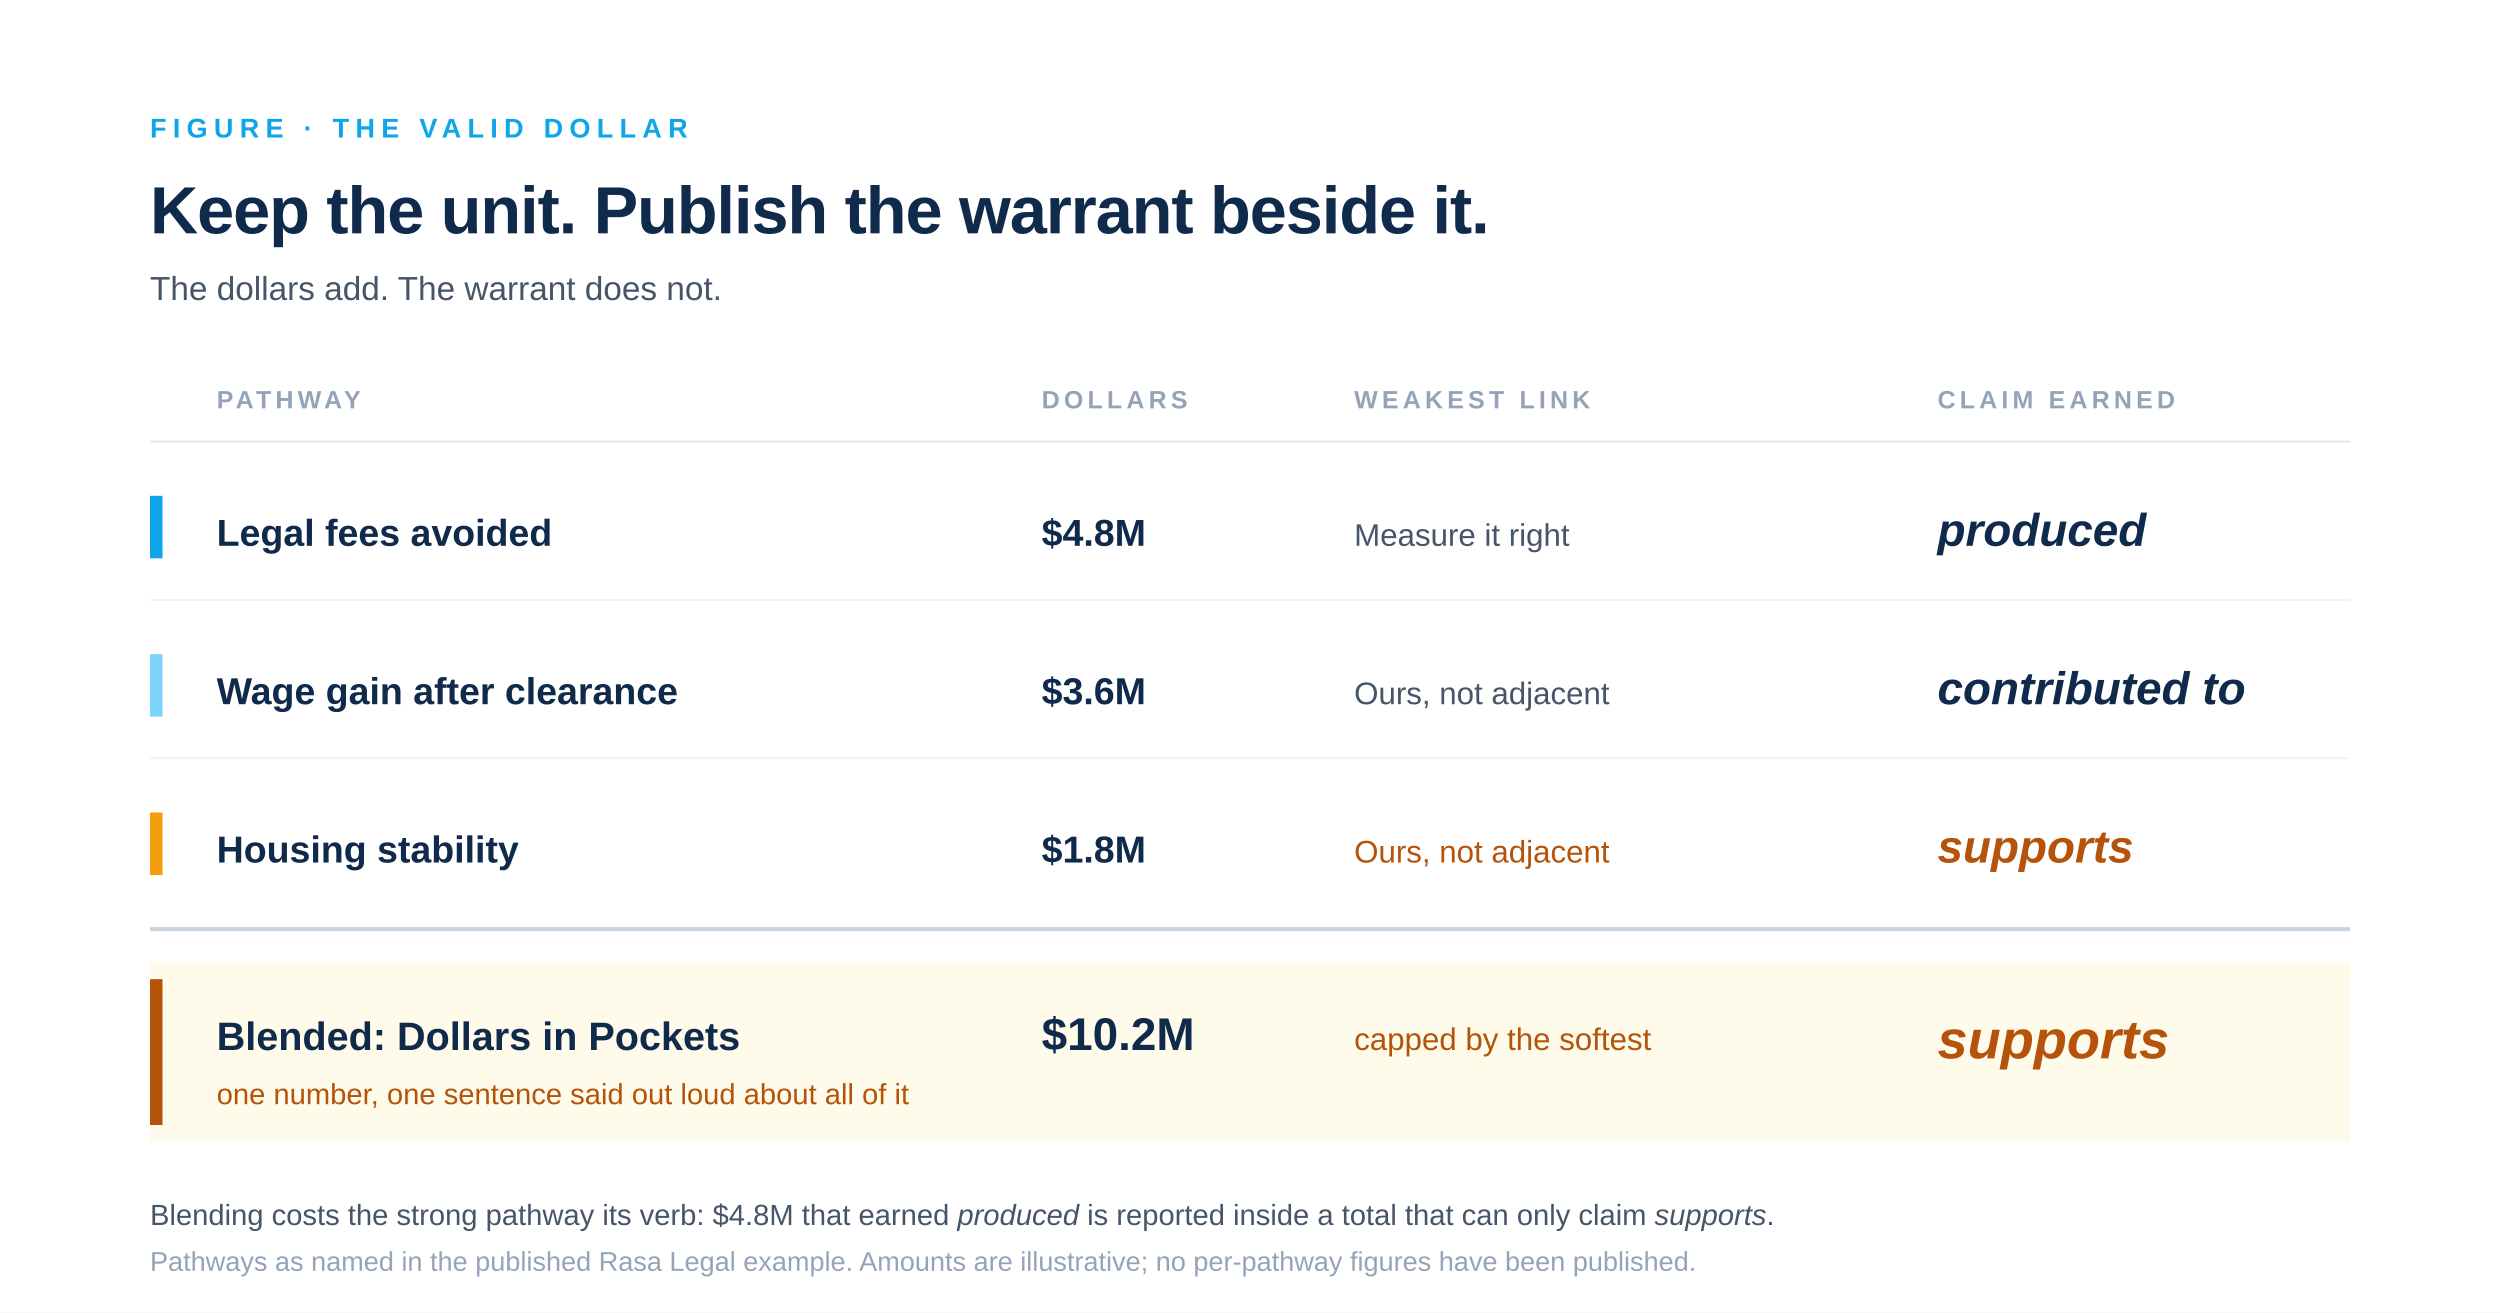
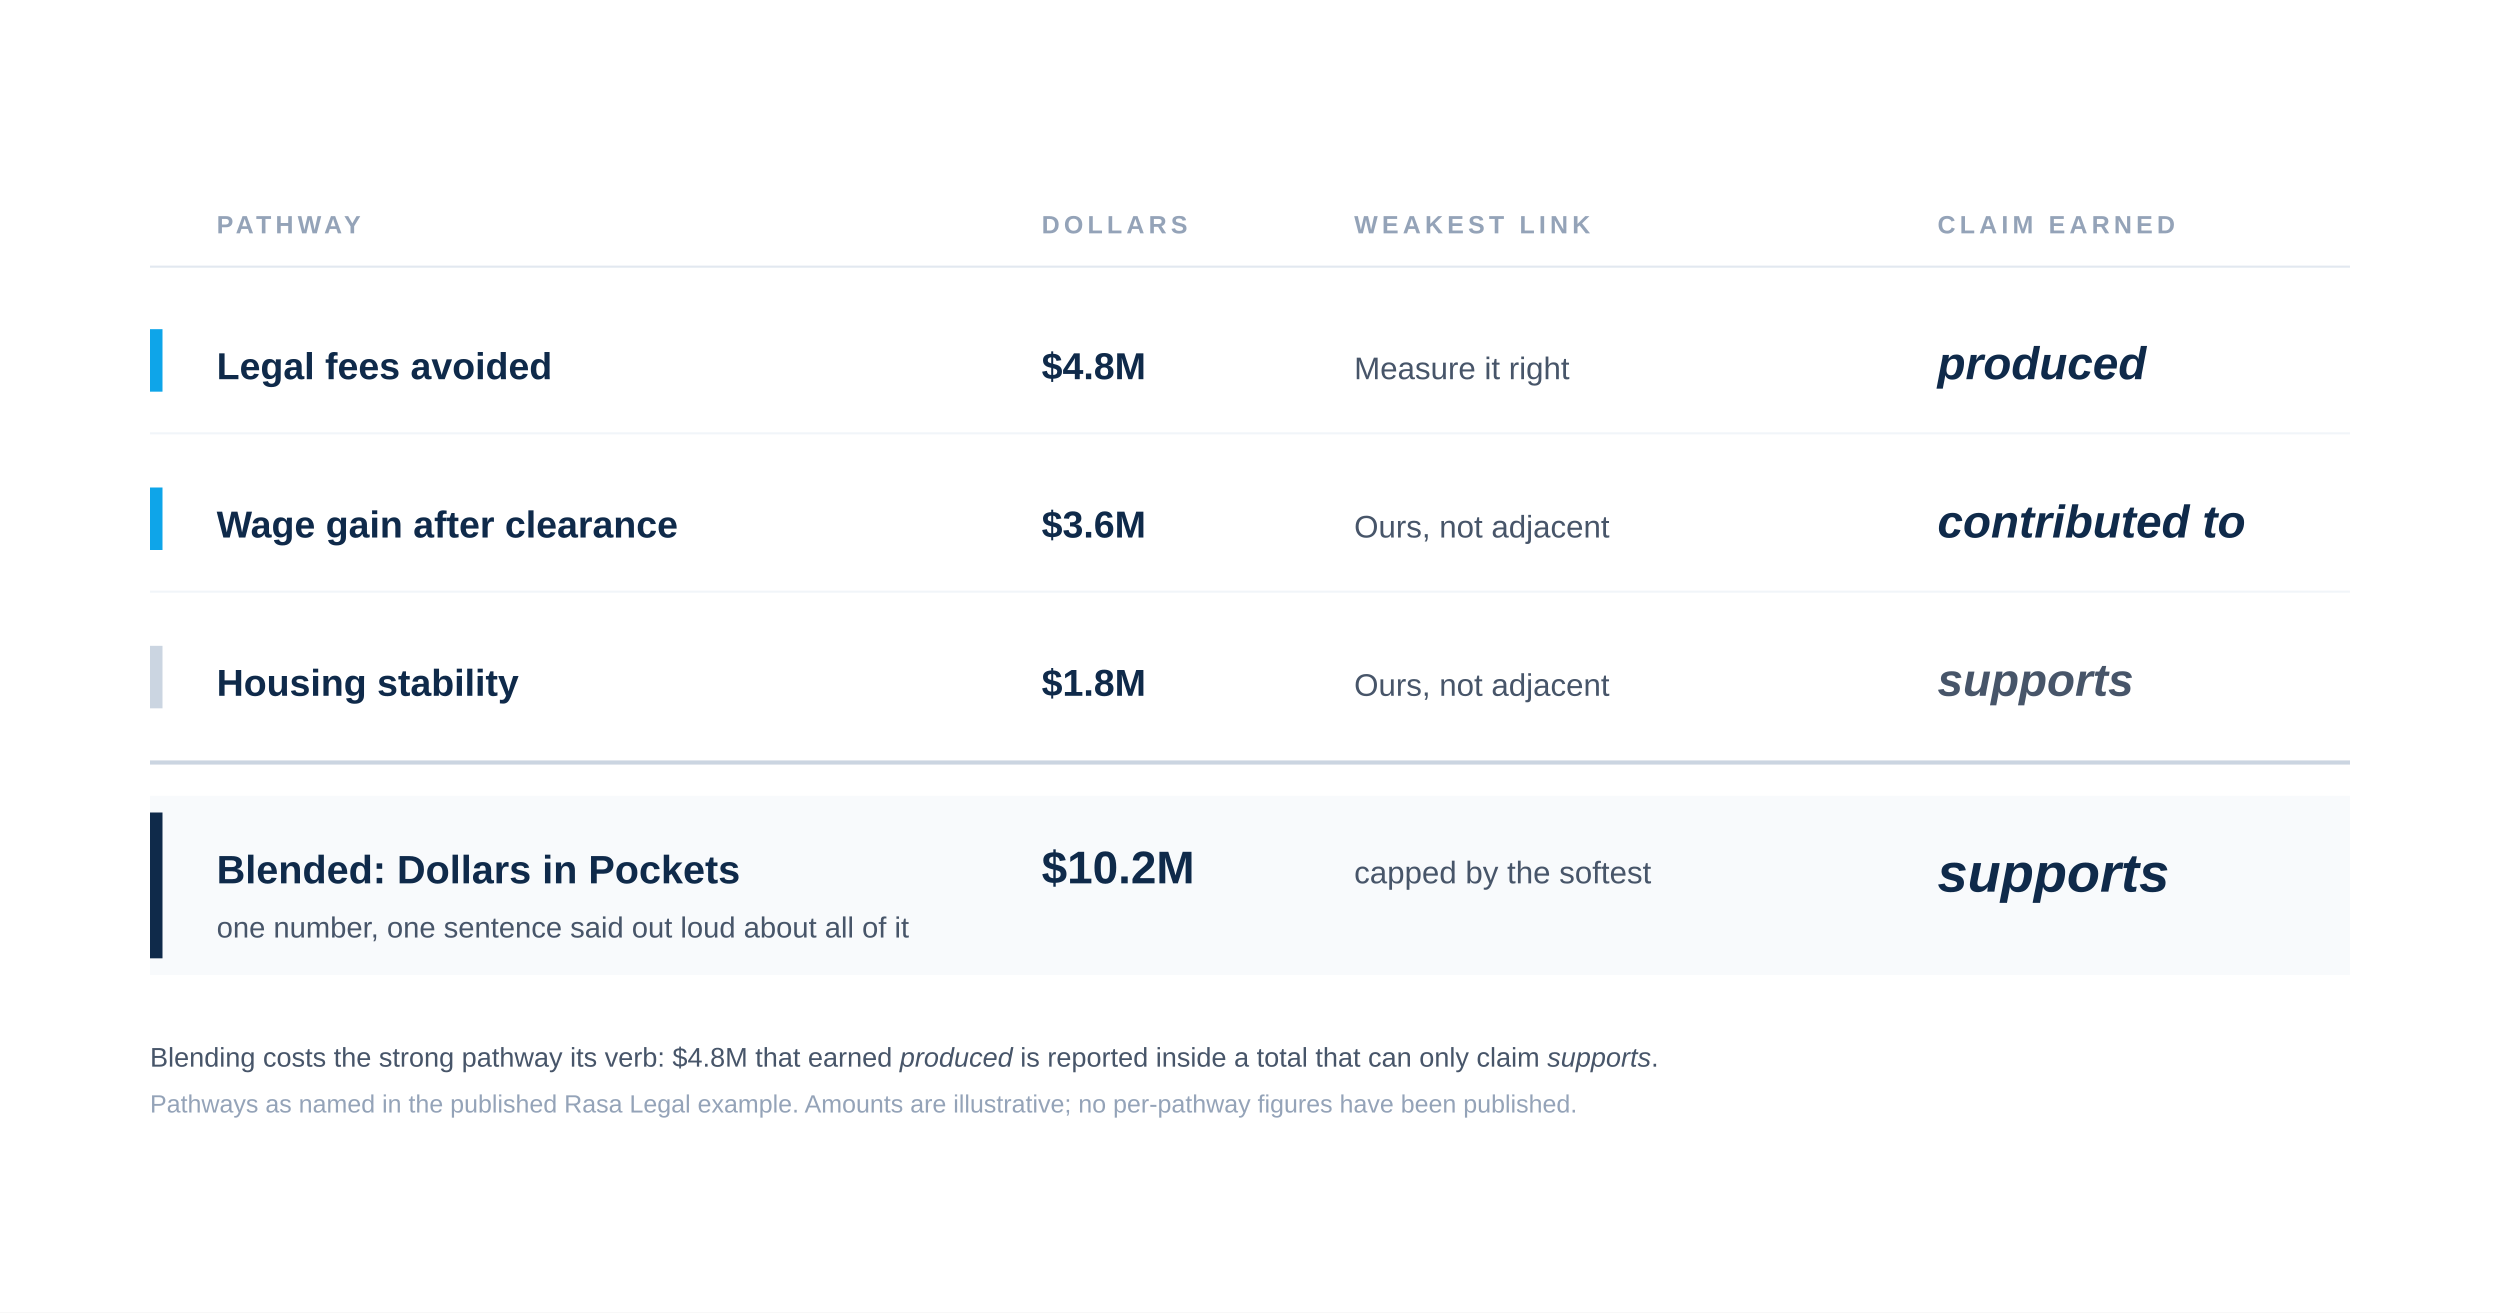
<svg xmlns="http://www.w3.org/2000/svg" viewBox="0 0 1200 630" width="1200" height="630" role="img" aria-labelledby="title desc">
-   <rect x="0" y="0" width="1200" height="630" fill="#ffffff" />
-   <text x="72" y="66" font-family="-apple-system, BlinkMacSystemFont, 'Helvetica Neue', Arial, sans-serif" font-size="13" font-weight="600" fill="#0EA5E9" letter-spacing="3">FIGURE · THE VALID DOLLAR</text>
-   <text x="72" y="112" font-family="-apple-system, BlinkMacSystemFont, 'Helvetica Neue', Arial, sans-serif" font-size="32" font-weight="700" fill="#0F2A4A" letter-spacing="-0.5">Keep the unit. Publish the warrant beside it.</text>
-   <text x="72" y="144" font-family="-apple-system, BlinkMacSystemFont, 'Helvetica Neue', Arial, sans-serif" font-size="16" font-weight="400" fill="#475569">The dollars add. The warrant does not.</text>
-   <g font-family="-apple-system, BlinkMacSystemFont, 'Helvetica Neue', Arial, sans-serif" font-size="12" font-weight="700" fill="#94A3B8" letter-spacing="2">
-     <text x="104" y="196">PATHWAY</text>
-     <text x="500" y="196">DOLLARS</text>
-     <text x="650" y="196">WEAKEST LINK</text>
-     <text x="930" y="196">CLAIM EARNED</text>
+   <rect x="0" y="0" width="1200" height="630" fill="#FFFFFF" />
+   <g font-family="-apple-system, BlinkMacSystemFont, 'Helvetica Neue', Arial, sans-serif" font-size="12" font-weight="600" fill="#94A3B8" letter-spacing="2">
+     <text x="104" y="112">PATHWAY</text>
+     <text x="500" y="112">DOLLARS</text>
+     <text x="650" y="112">WEAKEST LINK</text>
+     <text x="930" y="112">CLAIM EARNED</text>
  </g>
-   <line x1="72" y1="212" x2="1128" y2="212" stroke="#E2E8F0" stroke-width="1" />
+   <line x1="72" y1="128" x2="1128" y2="128" stroke="#E2E8F0" stroke-width="1" />
  <g font-family="-apple-system, BlinkMacSystemFont, 'Helvetica Neue', Arial, sans-serif">
-     <rect x="72" y="238" width="6" height="30" fill="#0EA5E9" />
-     <text x="104" y="262" font-size="18" font-weight="600" fill="#0F2A4A">Legal fees avoided</text>
-     <text x="500" y="262" font-size="18" font-weight="600" fill="#0F2A4A">$4.8M</text>
-     <text x="650" y="262" font-size="15" font-weight="400" fill="#475569">Measure it right</text>
-     <text x="930" y="262" font-size="22" font-weight="600" font-style="italic" fill="#0F2A4A">produced</text>
+     <rect x="72" y="158" width="6" height="30" fill="#0EA5E9" />
+     <text x="104" y="182" font-size="18" font-weight="600" fill="#0F2A4A">Legal fees avoided</text>
+     <text x="500" y="182" font-size="18" font-weight="600" fill="#0F2A4A">$4.8M</text>
+     <text x="650" y="182" font-size="15" font-weight="400" fill="#475569">Measure it right</text>
+     <text x="930" y="182" font-size="22" font-weight="600" font-style="italic" fill="#0F2A4A">produced</text>
  </g>
-   <line x1="72" y1="288" x2="1128" y2="288" stroke="#F1F5F9" stroke-width="1" />
+   <line x1="72" y1="208" x2="1128" y2="208" stroke="#F1F5F9" stroke-width="1" />
  <g font-family="-apple-system, BlinkMacSystemFont, 'Helvetica Neue', Arial, sans-serif">
-     <rect x="72" y="314" width="6" height="30" fill="#7DD3FC" />
-     <text x="104" y="338" font-size="18" font-weight="600" fill="#0F2A4A">Wage gain after clearance</text>
-     <text x="500" y="338" font-size="18" font-weight="600" fill="#0F2A4A">$3.6M</text>
-     <text x="650" y="338" font-size="15" font-weight="400" fill="#475569">Ours, not adjacent</text>
-     <text x="930" y="338" font-size="22" font-weight="600" font-style="italic" fill="#0F2A4A">contributed to</text>
+     <rect x="72" y="234" width="6" height="30" fill="#0EA5E9" />
+     <text x="104" y="258" font-size="18" font-weight="600" fill="#0F2A4A">Wage gain after clearance</text>
+     <text x="500" y="258" font-size="18" font-weight="600" fill="#0F2A4A">$3.6M</text>
+     <text x="650" y="258" font-size="15" font-weight="400" fill="#475569">Ours, not adjacent</text>
+     <text x="930" y="258" font-size="22" font-weight="600" font-style="italic" fill="#0F2A4A">contributed to</text>
  </g>
-   <line x1="72" y1="364" x2="1128" y2="364" stroke="#F1F5F9" stroke-width="1" />
+   <line x1="72" y1="284" x2="1128" y2="284" stroke="#F1F5F9" stroke-width="1" />
  <g font-family="-apple-system, BlinkMacSystemFont, 'Helvetica Neue', Arial, sans-serif">
-     <rect x="72" y="390" width="6" height="30" fill="#F59E0B" />
-     <text x="104" y="414" font-size="18" font-weight="600" fill="#0F2A4A">Housing stability</text>
-     <text x="500" y="414" font-size="18" font-weight="600" fill="#0F2A4A">$1.8M</text>
-     <text x="650" y="414" font-size="15" font-weight="400" fill="#B45309">Ours, not adjacent</text>
-     <text x="930" y="414" font-size="22" font-weight="700" font-style="italic" fill="#B45309">supports</text>
+     <rect x="72" y="310" width="6" height="30" fill="#CBD5E1" />
+     <text x="104" y="334" font-size="18" font-weight="600" fill="#0F2A4A">Housing stability</text>
+     <text x="500" y="334" font-size="18" font-weight="600" fill="#0F2A4A">$1.8M</text>
+     <text x="650" y="334" font-size="15" font-weight="400" fill="#475569">Ours, not adjacent</text>
+     <text x="930" y="334" font-size="22" font-weight="600" font-style="italic" fill="#475569">supports</text>
  </g>
-   <line x1="72" y1="446" x2="1128" y2="446" stroke="#CBD5E1" stroke-width="2" />
-   <rect x="72" y="462" width="1056" height="86" fill="#FFFBEB" />
+   <line x1="72" y1="366" x2="1128" y2="366" stroke="#CBD5E1" stroke-width="2" />
+   <rect x="72" y="382" width="1056" height="86" fill="#F8FAFC" />
  <g font-family="-apple-system, BlinkMacSystemFont, 'Helvetica Neue', Arial, sans-serif">
-     <rect x="72" y="470" width="6" height="70" fill="#B45309" />
-     <text x="104" y="504" font-size="19" font-weight="700" fill="#0F2A4A">Blended: Dollars in Pockets</text>
-     <text x="104" y="530" font-size="14" font-weight="400" fill="#B45309">one number, one sentence said out loud about all of it</text>
-     <text x="500" y="504" font-size="22" font-weight="700" fill="#0F2A4A">$10.2M</text>
-     <text x="650" y="504" font-size="15" font-weight="400" fill="#B45309">capped by the softest</text>
-     <text x="930" y="508" font-size="26" font-weight="700" font-style="italic" fill="#B45309">supports</text>
+     <rect x="72" y="390" width="6" height="70" fill="#0F2A4A" />
+     <text x="104" y="424" font-size="19" font-weight="600" fill="#0F2A4A">Blended: Dollars in Pockets</text>
+     <text x="104" y="450" font-size="14" font-weight="400" fill="#475569">one number, one sentence said out loud about all of it</text>
+     <text x="500" y="424" font-size="22" font-weight="600" fill="#0F2A4A">$10.2M</text>
+     <text x="650" y="424" font-size="15" font-weight="400" fill="#475569">capped by the softest</text>
+     <text x="930" y="428" font-size="26" font-weight="600" font-style="italic" fill="#0F2A4A">supports</text>
  </g>
-   <text x="72" y="588" font-family="-apple-system, BlinkMacSystemFont, 'Helvetica Neue', Arial, sans-serif" font-size="14" font-weight="400" fill="#475569">Blending costs the strong pathway its verb: $4.8M that earned <tspan font-style="italic">produced</tspan> is reported inside a total that can only claim <tspan font-style="italic">supports</tspan>.</text>
-   <text x="72" y="610" font-family="-apple-system, BlinkMacSystemFont, 'Helvetica Neue', Arial, sans-serif" font-size="13" font-weight="400" fill="#94A3B8">Pathways as named in the published Rasa Legal example. Amounts are illustrative; no per-pathway figures have been published.</text>
+   <text x="72" y="512" font-family="-apple-system, BlinkMacSystemFont, 'Helvetica Neue', Arial, sans-serif" font-size="13" font-weight="400" fill="#475569">Blending costs the strong pathway its verb: $4.8M that earned <tspan font-style="italic">produced</tspan> is reported inside a total that can only claim <tspan font-style="italic">supports</tspan>.</text>
+   <text x="72" y="534" font-family="-apple-system, BlinkMacSystemFont, 'Helvetica Neue', Arial, sans-serif" font-size="12" font-weight="400" fill="#94A3B8">Pathways as named in the published Rasa Legal example. Amounts are illustrative; no per-pathway figures have been published.</text>
</svg>
